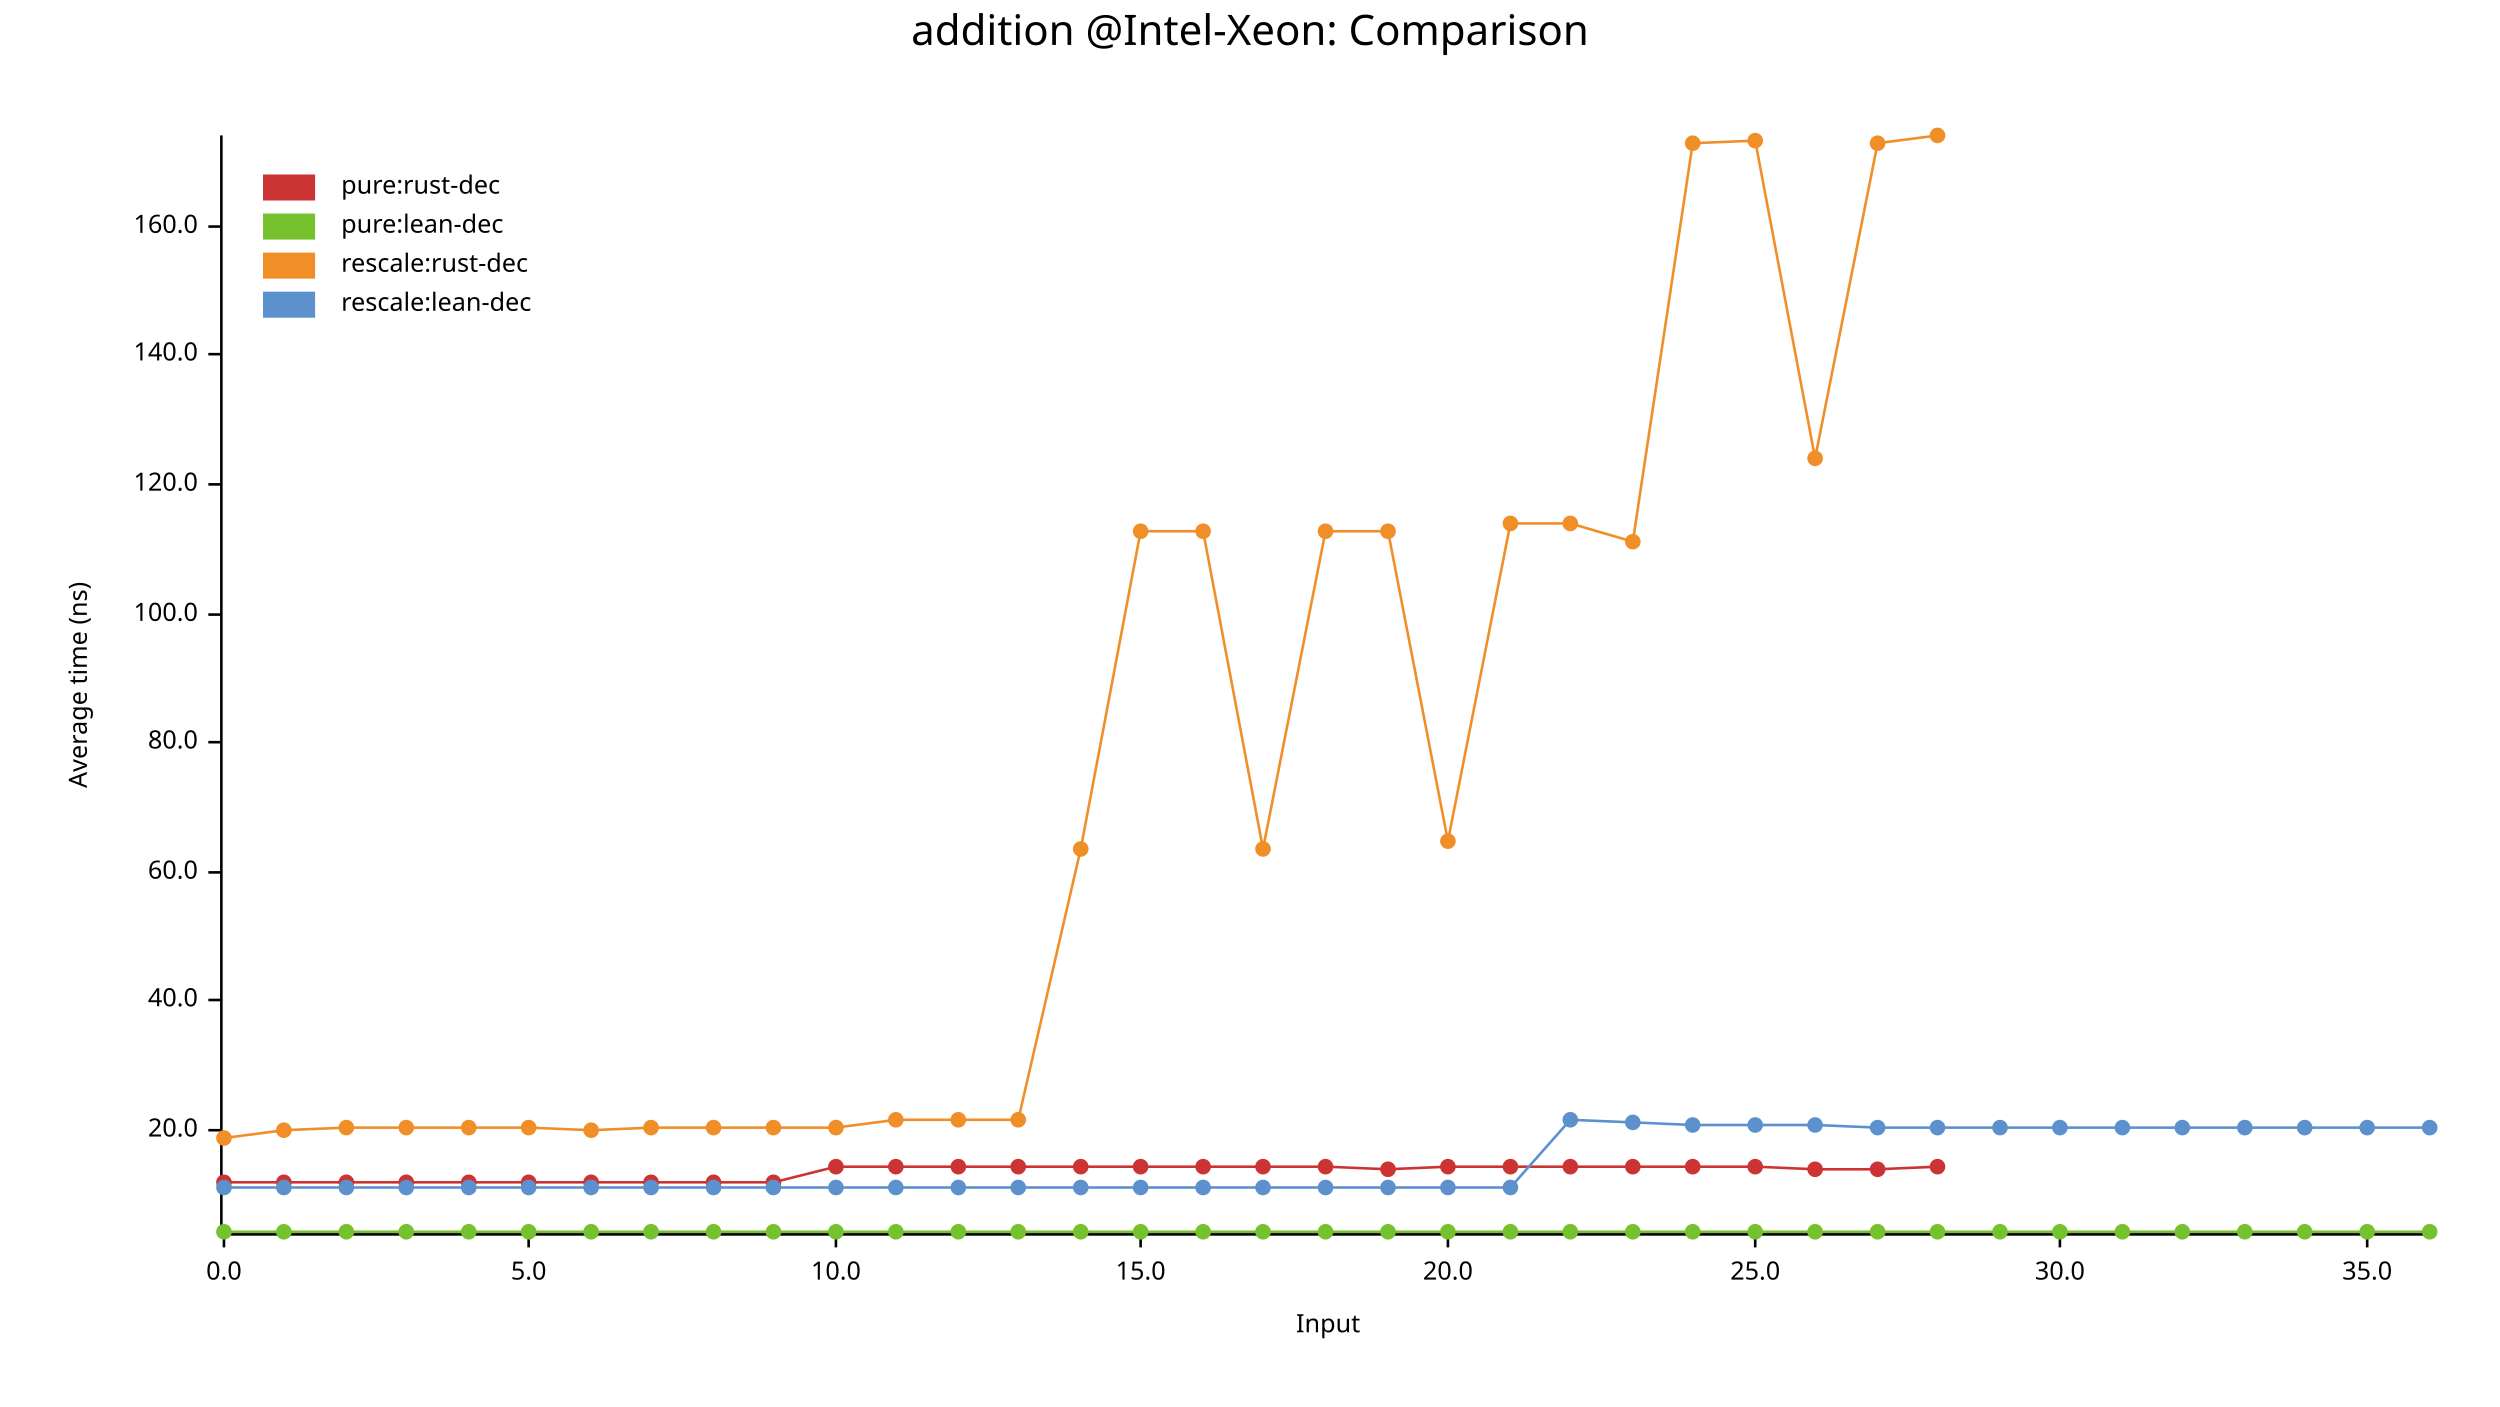
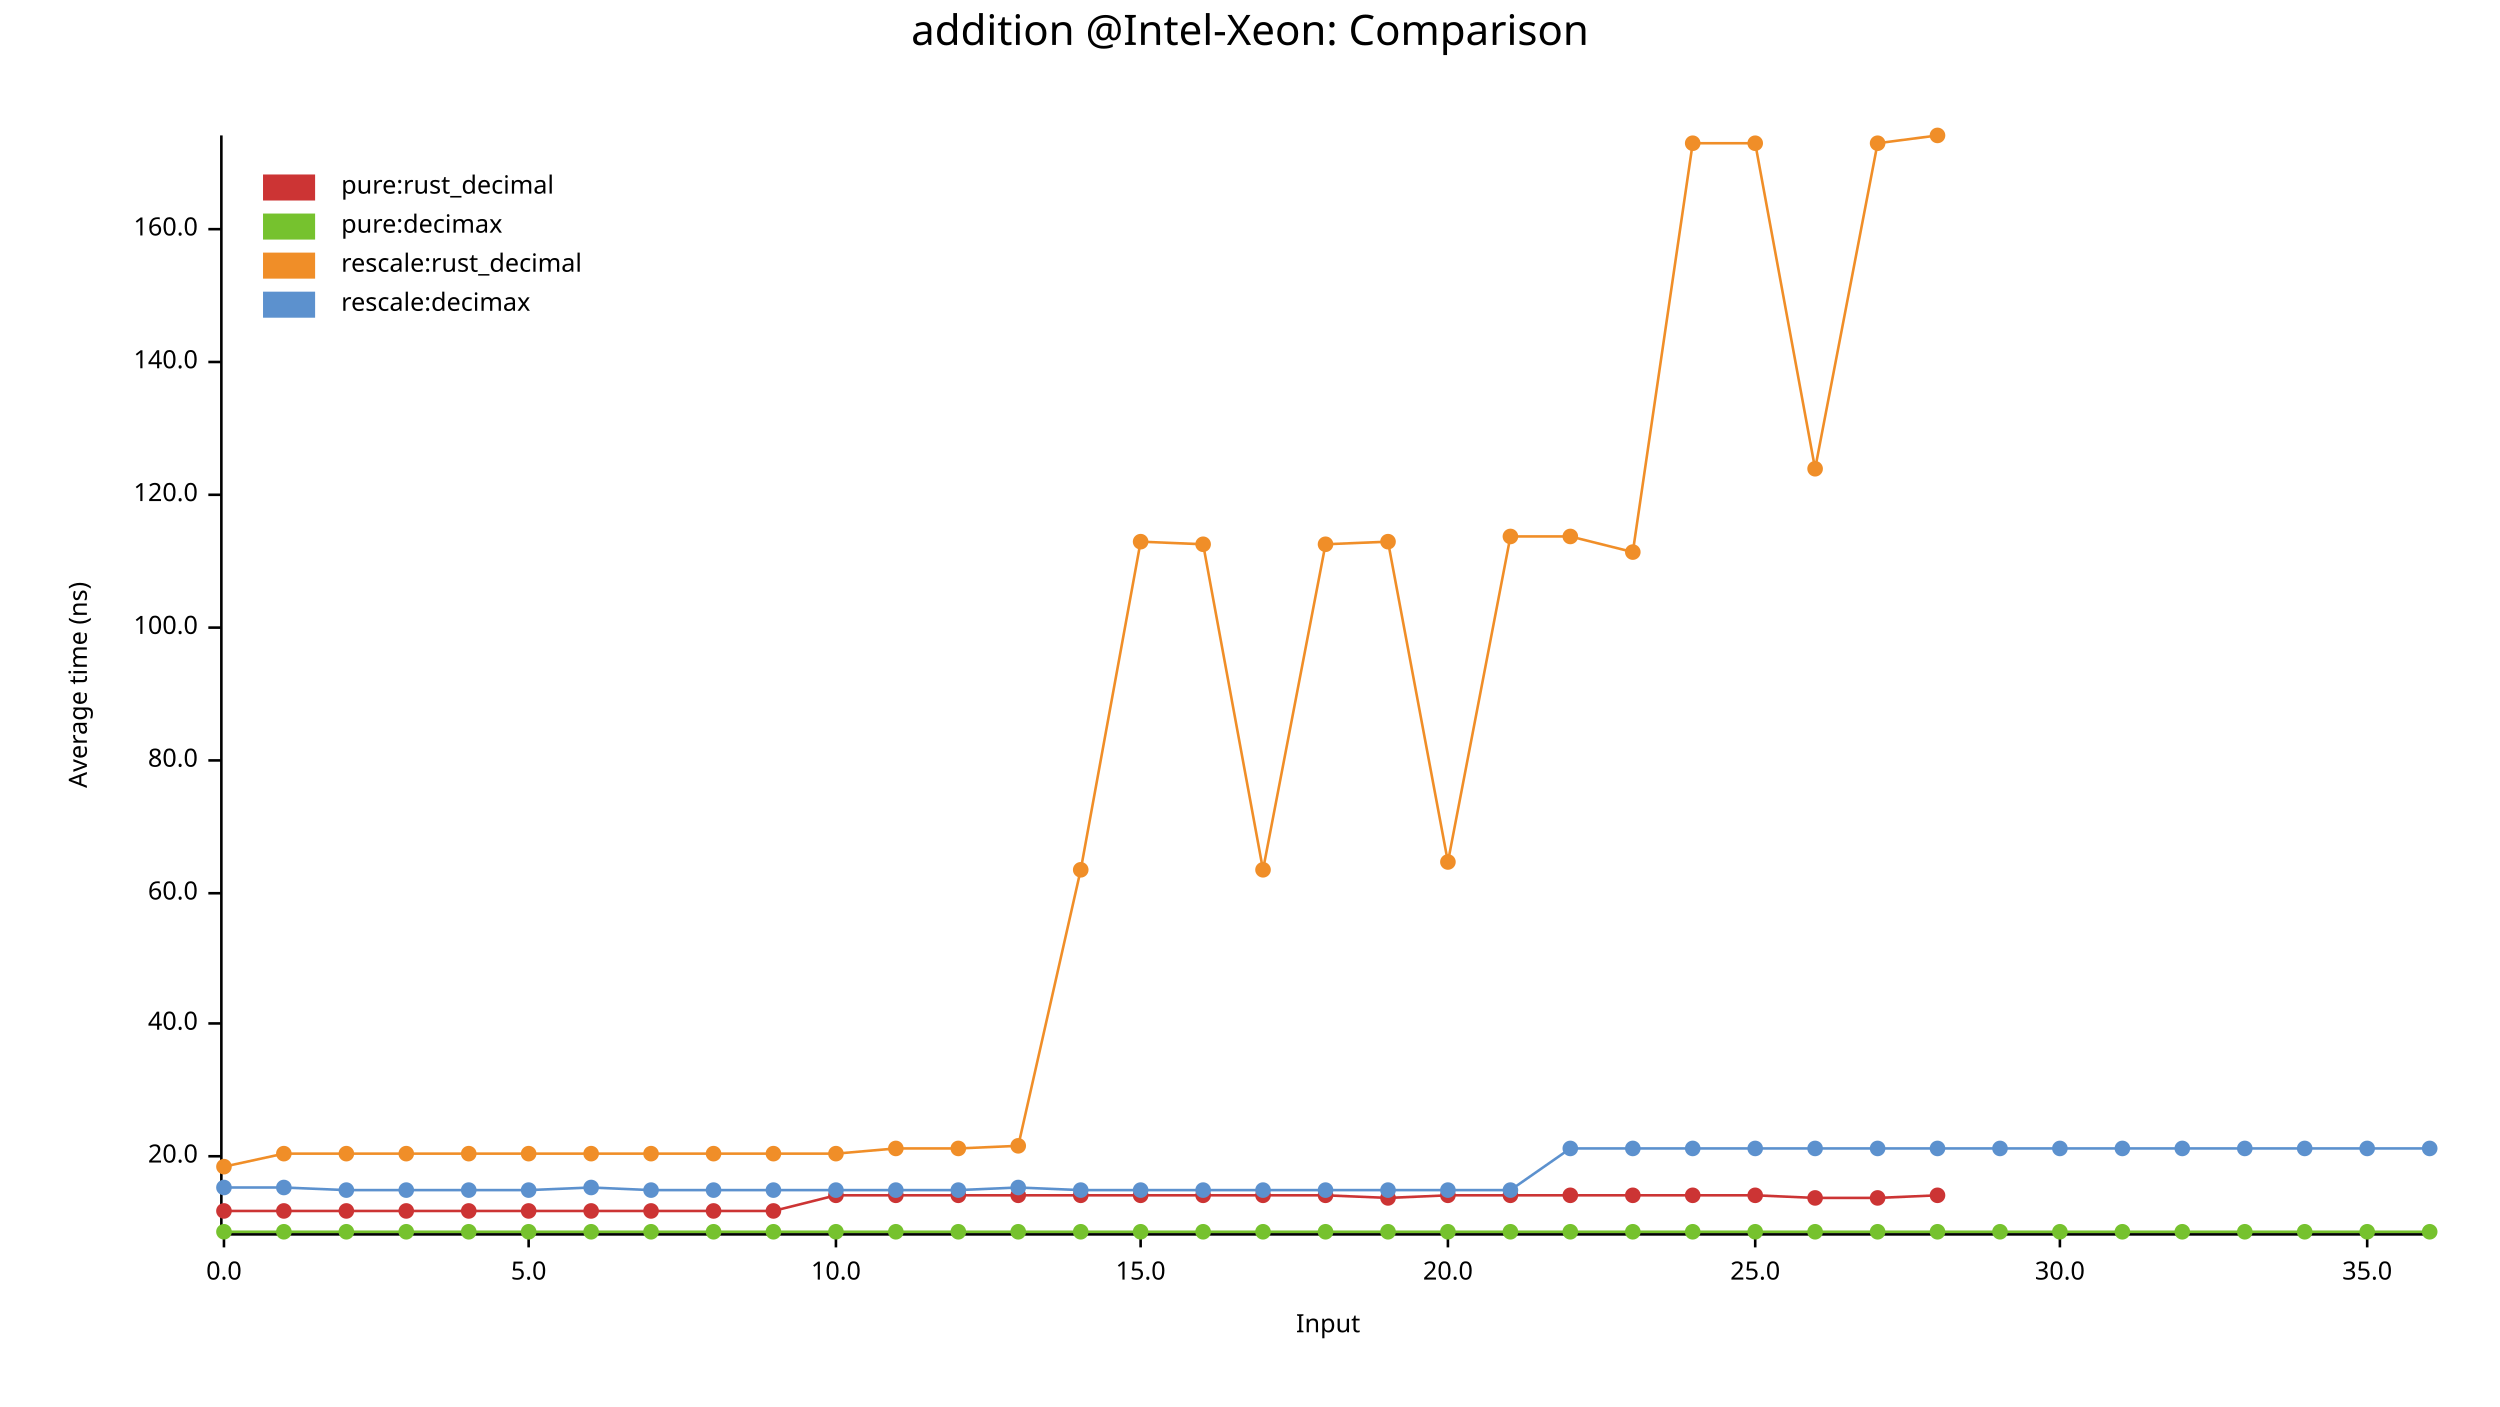
<svg xmlns="http://www.w3.org/2000/svg" width="960" height="540" viewBox="0 0 960 540">
  <text x="480" y="5" dy="0.76em" text-anchor="middle" font-family="sans-serif" font-size="16.129" opacity="1" fill="#000000">
addition @Intel-Xeon: Comparison
</text>
  <text x="26" y="263" dy="0.76em" text-anchor="middle" font-family="sans-serif" font-size="9.677" opacity="1" fill="#000000" transform="rotate(270, 26, 263)">
Average time (ns)
</text>
  <text x="510" y="514" dy="-0.5ex" text-anchor="middle" font-family="sans-serif" font-size="9.677" opacity="1" fill="#000000">
Input
</text>
  <polyline fill="none" opacity="1" stroke="#000000" stroke-width="1" points="85,52 85,473 " />
-   <text x="76" y="434" dy="0.5ex" text-anchor="end" font-family="sans-serif" font-size="9.677" opacity="1" fill="#000000">
+   <text x="76" y="444" dy="0.5ex" text-anchor="end" font-family="sans-serif" font-size="9.677" opacity="1" fill="#000000">
20.0
</text>
-   <polyline fill="none" opacity="1" stroke="#000000" stroke-width="1" points="80,434 85,434 " />
-   <text x="76" y="384" dy="0.5ex" text-anchor="end" font-family="sans-serif" font-size="9.677" opacity="1" fill="#000000">
+   <polyline fill="none" opacity="1" stroke="#000000" stroke-width="1" points="80,444 85,444 " />
+   <text x="76" y="393" dy="0.5ex" text-anchor="end" font-family="sans-serif" font-size="9.677" opacity="1" fill="#000000">
40.0
</text>
-   <polyline fill="none" opacity="1" stroke="#000000" stroke-width="1" points="80,384 85,384 " />
-   <text x="76" y="335" dy="0.5ex" text-anchor="end" font-family="sans-serif" font-size="9.677" opacity="1" fill="#000000">
+   <polyline fill="none" opacity="1" stroke="#000000" stroke-width="1" points="80,393 85,393 " />
+   <text x="76" y="343" dy="0.5ex" text-anchor="end" font-family="sans-serif" font-size="9.677" opacity="1" fill="#000000">
60.0
</text>
-   <polyline fill="none" opacity="1" stroke="#000000" stroke-width="1" points="80,335 85,335 " />
-   <text x="76" y="285" dy="0.5ex" text-anchor="end" font-family="sans-serif" font-size="9.677" opacity="1" fill="#000000">
+   <polyline fill="none" opacity="1" stroke="#000000" stroke-width="1" points="80,343 85,343 " />
+   <text x="76" y="292" dy="0.5ex" text-anchor="end" font-family="sans-serif" font-size="9.677" opacity="1" fill="#000000">
80.0
</text>
-   <polyline fill="none" opacity="1" stroke="#000000" stroke-width="1" points="80,285 85,285 " />
-   <text x="76" y="236" dy="0.5ex" text-anchor="end" font-family="sans-serif" font-size="9.677" opacity="1" fill="#000000">
+   <polyline fill="none" opacity="1" stroke="#000000" stroke-width="1" points="80,292 85,292 " />
+   <text x="76" y="241" dy="0.5ex" text-anchor="end" font-family="sans-serif" font-size="9.677" opacity="1" fill="#000000">
100.0
</text>
-   <polyline fill="none" opacity="1" stroke="#000000" stroke-width="1" points="80,236 85,236 " />
-   <text x="76" y="186" dy="0.5ex" text-anchor="end" font-family="sans-serif" font-size="9.677" opacity="1" fill="#000000">
+   <polyline fill="none" opacity="1" stroke="#000000" stroke-width="1" points="80,241 85,241 " />
+   <text x="76" y="190" dy="0.5ex" text-anchor="end" font-family="sans-serif" font-size="9.677" opacity="1" fill="#000000">
120.0
</text>
-   <polyline fill="none" opacity="1" stroke="#000000" stroke-width="1" points="80,186 85,186 " />
-   <text x="76" y="136" dy="0.5ex" text-anchor="end" font-family="sans-serif" font-size="9.677" opacity="1" fill="#000000">
+   <polyline fill="none" opacity="1" stroke="#000000" stroke-width="1" points="80,190 85,190 " />
+   <text x="76" y="139" dy="0.5ex" text-anchor="end" font-family="sans-serif" font-size="9.677" opacity="1" fill="#000000">
140.0
</text>
-   <polyline fill="none" opacity="1" stroke="#000000" stroke-width="1" points="80,136 85,136 " />
-   <text x="76" y="87" dy="0.5ex" text-anchor="end" font-family="sans-serif" font-size="9.677" opacity="1" fill="#000000">
+   <polyline fill="none" opacity="1" stroke="#000000" stroke-width="1" points="80,139 85,139 " />
+   <text x="76" y="88" dy="0.5ex" text-anchor="end" font-family="sans-serif" font-size="9.677" opacity="1" fill="#000000">
160.0
</text>
-   <polyline fill="none" opacity="1" stroke="#000000" stroke-width="1" points="80,87 85,87 " />
+   <polyline fill="none" opacity="1" stroke="#000000" stroke-width="1" points="80,88 85,88 " />
  <polyline fill="none" opacity="1" stroke="#000000" stroke-width="1" points="86,474 933,474 " />
  <text x="86" y="484" dy="0.76em" text-anchor="middle" font-family="sans-serif" font-size="9.677" opacity="1" fill="#000000">
0.0
</text>
  <polyline fill="none" opacity="1" stroke="#000000" stroke-width="1" points="86,474 86,479 " />
  <text x="203" y="484" dy="0.76em" text-anchor="middle" font-family="sans-serif" font-size="9.677" opacity="1" fill="#000000">
5.0
</text>
  <polyline fill="none" opacity="1" stroke="#000000" stroke-width="1" points="203,474 203,479 " />
  <text x="321" y="484" dy="0.76em" text-anchor="middle" font-family="sans-serif" font-size="9.677" opacity="1" fill="#000000">
10.0
</text>
  <polyline fill="none" opacity="1" stroke="#000000" stroke-width="1" points="321,474 321,479 " />
  <text x="438" y="484" dy="0.76em" text-anchor="middle" font-family="sans-serif" font-size="9.677" opacity="1" fill="#000000">
15.0
</text>
  <polyline fill="none" opacity="1" stroke="#000000" stroke-width="1" points="438,474 438,479 " />
  <text x="556" y="484" dy="0.76em" text-anchor="middle" font-family="sans-serif" font-size="9.677" opacity="1" fill="#000000">
20.0
</text>
  <polyline fill="none" opacity="1" stroke="#000000" stroke-width="1" points="556,474 556,479 " />
  <text x="674" y="484" dy="0.76em" text-anchor="middle" font-family="sans-serif" font-size="9.677" opacity="1" fill="#000000">
25.0
</text>
  <polyline fill="none" opacity="1" stroke="#000000" stroke-width="1" points="674,474 674,479 " />
  <text x="791" y="484" dy="0.76em" text-anchor="middle" font-family="sans-serif" font-size="9.677" opacity="1" fill="#000000">
30.0
</text>
  <polyline fill="none" opacity="1" stroke="#000000" stroke-width="1" points="791,474 791,479 " />
  <text x="909" y="484" dy="0.76em" text-anchor="middle" font-family="sans-serif" font-size="9.677" opacity="1" fill="#000000">
35.0
</text>
  <polyline fill="none" opacity="1" stroke="#000000" stroke-width="1" points="909,474 909,479 " />
-   <circle cx="86" cy="454" r="3" opacity="1" fill="#CC3434" stroke="none" stroke-width="1" />
-   <circle cx="109" cy="454" r="3" opacity="1" fill="#CC3434" stroke="none" stroke-width="1" />
-   <circle cx="133" cy="454" r="3" opacity="1" fill="#CC3434" stroke="none" stroke-width="1" />
-   <circle cx="156" cy="454" r="3" opacity="1" fill="#CC3434" stroke="none" stroke-width="1" />
-   <circle cx="180" cy="454" r="3" opacity="1" fill="#CC3434" stroke="none" stroke-width="1" />
-   <circle cx="203" cy="454" r="3" opacity="1" fill="#CC3434" stroke="none" stroke-width="1" />
-   <circle cx="227" cy="454" r="3" opacity="1" fill="#CC3434" stroke="none" stroke-width="1" />
-   <circle cx="250" cy="454" r="3" opacity="1" fill="#CC3434" stroke="none" stroke-width="1" />
-   <circle cx="274" cy="454" r="3" opacity="1" fill="#CC3434" stroke="none" stroke-width="1" />
-   <circle cx="297" cy="454" r="3" opacity="1" fill="#CC3434" stroke="none" stroke-width="1" />
-   <circle cx="321" cy="448" r="3" opacity="1" fill="#CC3434" stroke="none" stroke-width="1" />
-   <circle cx="344" cy="448" r="3" opacity="1" fill="#CC3434" stroke="none" stroke-width="1" />
-   <circle cx="368" cy="448" r="3" opacity="1" fill="#CC3434" stroke="none" stroke-width="1" />
-   <circle cx="391" cy="448" r="3" opacity="1" fill="#CC3434" stroke="none" stroke-width="1" />
-   <circle cx="415" cy="448" r="3" opacity="1" fill="#CC3434" stroke="none" stroke-width="1" />
-   <circle cx="438" cy="448" r="3" opacity="1" fill="#CC3434" stroke="none" stroke-width="1" />
-   <circle cx="462" cy="448" r="3" opacity="1" fill="#CC3434" stroke="none" stroke-width="1" />
-   <circle cx="485" cy="448" r="3" opacity="1" fill="#CC3434" stroke="none" stroke-width="1" />
-   <circle cx="509" cy="448" r="3" opacity="1" fill="#CC3434" stroke="none" stroke-width="1" />
-   <circle cx="533" cy="449" r="3" opacity="1" fill="#CC3434" stroke="none" stroke-width="1" />
-   <circle cx="556" cy="448" r="3" opacity="1" fill="#CC3434" stroke="none" stroke-width="1" />
-   <circle cx="580" cy="448" r="3" opacity="1" fill="#CC3434" stroke="none" stroke-width="1" />
-   <circle cx="603" cy="448" r="3" opacity="1" fill="#CC3434" stroke="none" stroke-width="1" />
-   <circle cx="627" cy="448" r="3" opacity="1" fill="#CC3434" stroke="none" stroke-width="1" />
-   <circle cx="650" cy="448" r="3" opacity="1" fill="#CC3434" stroke="none" stroke-width="1" />
-   <circle cx="674" cy="448" r="3" opacity="1" fill="#CC3434" stroke="none" stroke-width="1" />
-   <circle cx="697" cy="449" r="3" opacity="1" fill="#CC3434" stroke="none" stroke-width="1" />
-   <circle cx="721" cy="449" r="3" opacity="1" fill="#CC3434" stroke="none" stroke-width="1" />
-   <circle cx="744" cy="448" r="3" opacity="1" fill="#CC3434" stroke="none" stroke-width="1" />
-   <polyline fill="none" opacity="1" stroke="#CC3434" stroke-width="1" points="86,454 109,454 133,454 156,454 180,454 203,454 227,454 250,454 274,454 297,454 321,448 344,448 368,448 391,448 415,448 438,448 462,448 485,448 509,448 533,449 556,448 580,448 603,448 627,448 650,448 674,448 697,449 721,449 744,448 " />
+   <circle cx="86" cy="465" r="3" opacity="1" fill="#CC3434" stroke="none" stroke-width="1" />
+   <circle cx="109" cy="465" r="3" opacity="1" fill="#CC3434" stroke="none" stroke-width="1" />
+   <circle cx="133" cy="465" r="3" opacity="1" fill="#CC3434" stroke="none" stroke-width="1" />
+   <circle cx="156" cy="465" r="3" opacity="1" fill="#CC3434" stroke="none" stroke-width="1" />
+   <circle cx="180" cy="465" r="3" opacity="1" fill="#CC3434" stroke="none" stroke-width="1" />
+   <circle cx="203" cy="465" r="3" opacity="1" fill="#CC3434" stroke="none" stroke-width="1" />
+   <circle cx="227" cy="465" r="3" opacity="1" fill="#CC3434" stroke="none" stroke-width="1" />
+   <circle cx="250" cy="465" r="3" opacity="1" fill="#CC3434" stroke="none" stroke-width="1" />
+   <circle cx="274" cy="465" r="3" opacity="1" fill="#CC3434" stroke="none" stroke-width="1" />
+   <circle cx="297" cy="465" r="3" opacity="1" fill="#CC3434" stroke="none" stroke-width="1" />
+   <circle cx="321" cy="459" r="3" opacity="1" fill="#CC3434" stroke="none" stroke-width="1" />
+   <circle cx="344" cy="459" r="3" opacity="1" fill="#CC3434" stroke="none" stroke-width="1" />
+   <circle cx="368" cy="459" r="3" opacity="1" fill="#CC3434" stroke="none" stroke-width="1" />
+   <circle cx="391" cy="459" r="3" opacity="1" fill="#CC3434" stroke="none" stroke-width="1" />
+   <circle cx="415" cy="459" r="3" opacity="1" fill="#CC3434" stroke="none" stroke-width="1" />
+   <circle cx="438" cy="459" r="3" opacity="1" fill="#CC3434" stroke="none" stroke-width="1" />
+   <circle cx="462" cy="459" r="3" opacity="1" fill="#CC3434" stroke="none" stroke-width="1" />
+   <circle cx="485" cy="459" r="3" opacity="1" fill="#CC3434" stroke="none" stroke-width="1" />
+   <circle cx="509" cy="459" r="3" opacity="1" fill="#CC3434" stroke="none" stroke-width="1" />
+   <circle cx="533" cy="460" r="3" opacity="1" fill="#CC3434" stroke="none" stroke-width="1" />
+   <circle cx="556" cy="459" r="3" opacity="1" fill="#CC3434" stroke="none" stroke-width="1" />
+   <circle cx="580" cy="459" r="3" opacity="1" fill="#CC3434" stroke="none" stroke-width="1" />
+   <circle cx="603" cy="459" r="3" opacity="1" fill="#CC3434" stroke="none" stroke-width="1" />
+   <circle cx="627" cy="459" r="3" opacity="1" fill="#CC3434" stroke="none" stroke-width="1" />
+   <circle cx="650" cy="459" r="3" opacity="1" fill="#CC3434" stroke="none" stroke-width="1" />
+   <circle cx="674" cy="459" r="3" opacity="1" fill="#CC3434" stroke="none" stroke-width="1" />
+   <circle cx="697" cy="460" r="3" opacity="1" fill="#CC3434" stroke="none" stroke-width="1" />
+   <circle cx="721" cy="460" r="3" opacity="1" fill="#CC3434" stroke="none" stroke-width="1" />
+   <circle cx="744" cy="459" r="3" opacity="1" fill="#CC3434" stroke="none" stroke-width="1" />
+   <polyline fill="none" opacity="1" stroke="#CC3434" stroke-width="1" points="86,465 109,465 133,465 156,465 180,465 203,465 227,465 250,465 274,465 297,465 321,459 344,459 368,459 391,459 415,459 438,459 462,459 485,459 509,459 533,460 556,459 580,459 603,459 627,459 650,459 674,459 697,460 721,460 744,459 " />
  <circle cx="86" cy="473" r="3" opacity="1" fill="#76C22E" stroke="none" stroke-width="1" />
  <circle cx="109" cy="473" r="3" opacity="1" fill="#76C22E" stroke="none" stroke-width="1" />
  <circle cx="133" cy="473" r="3" opacity="1" fill="#76C22E" stroke="none" stroke-width="1" />
  <circle cx="156" cy="473" r="3" opacity="1" fill="#76C22E" stroke="none" stroke-width="1" />
  <circle cx="180" cy="473" r="3" opacity="1" fill="#76C22E" stroke="none" stroke-width="1" />
  <circle cx="203" cy="473" r="3" opacity="1" fill="#76C22E" stroke="none" stroke-width="1" />
  <circle cx="227" cy="473" r="3" opacity="1" fill="#76C22E" stroke="none" stroke-width="1" />
  <circle cx="250" cy="473" r="3" opacity="1" fill="#76C22E" stroke="none" stroke-width="1" />
  <circle cx="274" cy="473" r="3" opacity="1" fill="#76C22E" stroke="none" stroke-width="1" />
  <circle cx="297" cy="473" r="3" opacity="1" fill="#76C22E" stroke="none" stroke-width="1" />
  <circle cx="321" cy="473" r="3" opacity="1" fill="#76C22E" stroke="none" stroke-width="1" />
  <circle cx="344" cy="473" r="3" opacity="1" fill="#76C22E" stroke="none" stroke-width="1" />
  <circle cx="368" cy="473" r="3" opacity="1" fill="#76C22E" stroke="none" stroke-width="1" />
  <circle cx="391" cy="473" r="3" opacity="1" fill="#76C22E" stroke="none" stroke-width="1" />
  <circle cx="415" cy="473" r="3" opacity="1" fill="#76C22E" stroke="none" stroke-width="1" />
  <circle cx="438" cy="473" r="3" opacity="1" fill="#76C22E" stroke="none" stroke-width="1" />
  <circle cx="462" cy="473" r="3" opacity="1" fill="#76C22E" stroke="none" stroke-width="1" />
  <circle cx="485" cy="473" r="3" opacity="1" fill="#76C22E" stroke="none" stroke-width="1" />
  <circle cx="509" cy="473" r="3" opacity="1" fill="#76C22E" stroke="none" stroke-width="1" />
  <circle cx="533" cy="473" r="3" opacity="1" fill="#76C22E" stroke="none" stroke-width="1" />
  <circle cx="556" cy="473" r="3" opacity="1" fill="#76C22E" stroke="none" stroke-width="1" />
  <circle cx="580" cy="473" r="3" opacity="1" fill="#76C22E" stroke="none" stroke-width="1" />
  <circle cx="603" cy="473" r="3" opacity="1" fill="#76C22E" stroke="none" stroke-width="1" />
  <circle cx="627" cy="473" r="3" opacity="1" fill="#76C22E" stroke="none" stroke-width="1" />
  <circle cx="650" cy="473" r="3" opacity="1" fill="#76C22E" stroke="none" stroke-width="1" />
  <circle cx="674" cy="473" r="3" opacity="1" fill="#76C22E" stroke="none" stroke-width="1" />
  <circle cx="697" cy="473" r="3" opacity="1" fill="#76C22E" stroke="none" stroke-width="1" />
  <circle cx="721" cy="473" r="3" opacity="1" fill="#76C22E" stroke="none" stroke-width="1" />
  <circle cx="744" cy="473" r="3" opacity="1" fill="#76C22E" stroke="none" stroke-width="1" />
  <circle cx="768" cy="473" r="3" opacity="1" fill="#76C22E" stroke="none" stroke-width="1" />
  <circle cx="791" cy="473" r="3" opacity="1" fill="#76C22E" stroke="none" stroke-width="1" />
  <circle cx="815" cy="473" r="3" opacity="1" fill="#76C22E" stroke="none" stroke-width="1" />
  <circle cx="838" cy="473" r="3" opacity="1" fill="#76C22E" stroke="none" stroke-width="1" />
  <circle cx="862" cy="473" r="3" opacity="1" fill="#76C22E" stroke="none" stroke-width="1" />
  <circle cx="885" cy="473" r="3" opacity="1" fill="#76C22E" stroke="none" stroke-width="1" />
  <circle cx="909" cy="473" r="3" opacity="1" fill="#76C22E" stroke="none" stroke-width="1" />
  <circle cx="933" cy="473" r="3" opacity="1" fill="#76C22E" stroke="none" stroke-width="1" />
  <polyline fill="none" opacity="1" stroke="#76C22E" stroke-width="1" points="86,473 109,473 133,473 156,473 180,473 203,473 227,473 250,473 274,473 297,473 321,473 344,473 368,473 391,473 415,473 438,473 462,473 485,473 509,473 533,473 556,473 580,473 603,473 627,473 650,473 674,473 697,473 721,473 744,473 768,473 791,473 815,473 838,473 862,473 885,473 909,473 933,473 " />
-   <circle cx="86" cy="437" r="3" opacity="1" fill="#F08E28" stroke="none" stroke-width="1" />
-   <circle cx="109" cy="434" r="3" opacity="1" fill="#F08E28" stroke="none" stroke-width="1" />
-   <circle cx="133" cy="433" r="3" opacity="1" fill="#F08E28" stroke="none" stroke-width="1" />
-   <circle cx="156" cy="433" r="3" opacity="1" fill="#F08E28" stroke="none" stroke-width="1" />
-   <circle cx="180" cy="433" r="3" opacity="1" fill="#F08E28" stroke="none" stroke-width="1" />
-   <circle cx="203" cy="433" r="3" opacity="1" fill="#F08E28" stroke="none" stroke-width="1" />
-   <circle cx="227" cy="434" r="3" opacity="1" fill="#F08E28" stroke="none" stroke-width="1" />
-   <circle cx="250" cy="433" r="3" opacity="1" fill="#F08E28" stroke="none" stroke-width="1" />
-   <circle cx="274" cy="433" r="3" opacity="1" fill="#F08E28" stroke="none" stroke-width="1" />
-   <circle cx="297" cy="433" r="3" opacity="1" fill="#F08E28" stroke="none" stroke-width="1" />
-   <circle cx="321" cy="433" r="3" opacity="1" fill="#F08E28" stroke="none" stroke-width="1" />
-   <circle cx="344" cy="430" r="3" opacity="1" fill="#F08E28" stroke="none" stroke-width="1" />
-   <circle cx="368" cy="430" r="3" opacity="1" fill="#F08E28" stroke="none" stroke-width="1" />
-   <circle cx="391" cy="430" r="3" opacity="1" fill="#F08E28" stroke="none" stroke-width="1" />
-   <circle cx="415" cy="326" r="3" opacity="1" fill="#F08E28" stroke="none" stroke-width="1" />
-   <circle cx="438" cy="204" r="3" opacity="1" fill="#F08E28" stroke="none" stroke-width="1" />
-   <circle cx="462" cy="204" r="3" opacity="1" fill="#F08E28" stroke="none" stroke-width="1" />
-   <circle cx="485" cy="326" r="3" opacity="1" fill="#F08E28" stroke="none" stroke-width="1" />
-   <circle cx="509" cy="204" r="3" opacity="1" fill="#F08E28" stroke="none" stroke-width="1" />
-   <circle cx="533" cy="204" r="3" opacity="1" fill="#F08E28" stroke="none" stroke-width="1" />
-   <circle cx="556" cy="323" r="3" opacity="1" fill="#F08E28" stroke="none" stroke-width="1" />
-   <circle cx="580" cy="201" r="3" opacity="1" fill="#F08E28" stroke="none" stroke-width="1" />
-   <circle cx="603" cy="201" r="3" opacity="1" fill="#F08E28" stroke="none" stroke-width="1" />
-   <circle cx="627" cy="208" r="3" opacity="1" fill="#F08E28" stroke="none" stroke-width="1" />
+   <circle cx="86" cy="448" r="3" opacity="1" fill="#F08E28" stroke="none" stroke-width="1" />
+   <circle cx="109" cy="443" r="3" opacity="1" fill="#F08E28" stroke="none" stroke-width="1" />
+   <circle cx="133" cy="443" r="3" opacity="1" fill="#F08E28" stroke="none" stroke-width="1" />
+   <circle cx="156" cy="443" r="3" opacity="1" fill="#F08E28" stroke="none" stroke-width="1" />
+   <circle cx="180" cy="443" r="3" opacity="1" fill="#F08E28" stroke="none" stroke-width="1" />
+   <circle cx="203" cy="443" r="3" opacity="1" fill="#F08E28" stroke="none" stroke-width="1" />
+   <circle cx="227" cy="443" r="3" opacity="1" fill="#F08E28" stroke="none" stroke-width="1" />
+   <circle cx="250" cy="443" r="3" opacity="1" fill="#F08E28" stroke="none" stroke-width="1" />
+   <circle cx="274" cy="443" r="3" opacity="1" fill="#F08E28" stroke="none" stroke-width="1" />
+   <circle cx="297" cy="443" r="3" opacity="1" fill="#F08E28" stroke="none" stroke-width="1" />
+   <circle cx="321" cy="443" r="3" opacity="1" fill="#F08E28" stroke="none" stroke-width="1" />
+   <circle cx="344" cy="441" r="3" opacity="1" fill="#F08E28" stroke="none" stroke-width="1" />
+   <circle cx="368" cy="441" r="3" opacity="1" fill="#F08E28" stroke="none" stroke-width="1" />
+   <circle cx="391" cy="440" r="3" opacity="1" fill="#F08E28" stroke="none" stroke-width="1" />
+   <circle cx="415" cy="334" r="3" opacity="1" fill="#F08E28" stroke="none" stroke-width="1" />
+   <circle cx="438" cy="208" r="3" opacity="1" fill="#F08E28" stroke="none" stroke-width="1" />
+   <circle cx="462" cy="209" r="3" opacity="1" fill="#F08E28" stroke="none" stroke-width="1" />
+   <circle cx="485" cy="334" r="3" opacity="1" fill="#F08E28" stroke="none" stroke-width="1" />
+   <circle cx="509" cy="209" r="3" opacity="1" fill="#F08E28" stroke="none" stroke-width="1" />
+   <circle cx="533" cy="208" r="3" opacity="1" fill="#F08E28" stroke="none" stroke-width="1" />
+   <circle cx="556" cy="331" r="3" opacity="1" fill="#F08E28" stroke="none" stroke-width="1" />
+   <circle cx="580" cy="206" r="3" opacity="1" fill="#F08E28" stroke="none" stroke-width="1" />
+   <circle cx="603" cy="206" r="3" opacity="1" fill="#F08E28" stroke="none" stroke-width="1" />
+   <circle cx="627" cy="212" r="3" opacity="1" fill="#F08E28" stroke="none" stroke-width="1" />
  <circle cx="650" cy="55" r="3" opacity="1" fill="#F08E28" stroke="none" stroke-width="1" />
-   <circle cx="674" cy="54" r="3" opacity="1" fill="#F08E28" stroke="none" stroke-width="1" />
-   <circle cx="697" cy="176" r="3" opacity="1" fill="#F08E28" stroke="none" stroke-width="1" />
+   <circle cx="674" cy="55" r="3" opacity="1" fill="#F08E28" stroke="none" stroke-width="1" />
+   <circle cx="697" cy="180" r="3" opacity="1" fill="#F08E28" stroke="none" stroke-width="1" />
  <circle cx="721" cy="55" r="3" opacity="1" fill="#F08E28" stroke="none" stroke-width="1" />
  <circle cx="744" cy="52" r="3" opacity="1" fill="#F08E28" stroke="none" stroke-width="1" />
-   <polyline fill="none" opacity="1" stroke="#F08E28" stroke-width="1" points="86,437 109,434 133,433 156,433 180,433 203,433 227,434 250,433 274,433 297,433 321,433 344,430 368,430 391,430 415,326 438,204 462,204 485,326 509,204 533,204 556,323 580,201 603,201 627,208 650,55 674,54 697,176 721,55 744,52 " />
+   <polyline fill="none" opacity="1" stroke="#F08E28" stroke-width="1" points="86,448 109,443 133,443 156,443 180,443 203,443 227,443 250,443 274,443 297,443 321,443 344,441 368,441 391,440 415,334 438,208 462,209 485,334 509,209 533,208 556,331 580,206 603,206 627,212 650,55 674,55 697,180 721,55 744,52 " />
  <circle cx="86" cy="456" r="3" opacity="1" fill="#5C91CE" stroke="none" stroke-width="1" />
  <circle cx="109" cy="456" r="3" opacity="1" fill="#5C91CE" stroke="none" stroke-width="1" />
-   <circle cx="133" cy="456" r="3" opacity="1" fill="#5C91CE" stroke="none" stroke-width="1" />
-   <circle cx="156" cy="456" r="3" opacity="1" fill="#5C91CE" stroke="none" stroke-width="1" />
-   <circle cx="180" cy="456" r="3" opacity="1" fill="#5C91CE" stroke="none" stroke-width="1" />
-   <circle cx="203" cy="456" r="3" opacity="1" fill="#5C91CE" stroke="none" stroke-width="1" />
+   <circle cx="133" cy="457" r="3" opacity="1" fill="#5C91CE" stroke="none" stroke-width="1" />
+   <circle cx="156" cy="457" r="3" opacity="1" fill="#5C91CE" stroke="none" stroke-width="1" />
+   <circle cx="180" cy="457" r="3" opacity="1" fill="#5C91CE" stroke="none" stroke-width="1" />
+   <circle cx="203" cy="457" r="3" opacity="1" fill="#5C91CE" stroke="none" stroke-width="1" />
  <circle cx="227" cy="456" r="3" opacity="1" fill="#5C91CE" stroke="none" stroke-width="1" />
-   <circle cx="250" cy="456" r="3" opacity="1" fill="#5C91CE" stroke="none" stroke-width="1" />
-   <circle cx="274" cy="456" r="3" opacity="1" fill="#5C91CE" stroke="none" stroke-width="1" />
-   <circle cx="297" cy="456" r="3" opacity="1" fill="#5C91CE" stroke="none" stroke-width="1" />
-   <circle cx="321" cy="456" r="3" opacity="1" fill="#5C91CE" stroke="none" stroke-width="1" />
-   <circle cx="344" cy="456" r="3" opacity="1" fill="#5C91CE" stroke="none" stroke-width="1" />
-   <circle cx="368" cy="456" r="3" opacity="1" fill="#5C91CE" stroke="none" stroke-width="1" />
+   <circle cx="250" cy="457" r="3" opacity="1" fill="#5C91CE" stroke="none" stroke-width="1" />
+   <circle cx="274" cy="457" r="3" opacity="1" fill="#5C91CE" stroke="none" stroke-width="1" />
+   <circle cx="297" cy="457" r="3" opacity="1" fill="#5C91CE" stroke="none" stroke-width="1" />
+   <circle cx="321" cy="457" r="3" opacity="1" fill="#5C91CE" stroke="none" stroke-width="1" />
+   <circle cx="344" cy="457" r="3" opacity="1" fill="#5C91CE" stroke="none" stroke-width="1" />
+   <circle cx="368" cy="457" r="3" opacity="1" fill="#5C91CE" stroke="none" stroke-width="1" />
  <circle cx="391" cy="456" r="3" opacity="1" fill="#5C91CE" stroke="none" stroke-width="1" />
-   <circle cx="415" cy="456" r="3" opacity="1" fill="#5C91CE" stroke="none" stroke-width="1" />
-   <circle cx="438" cy="456" r="3" opacity="1" fill="#5C91CE" stroke="none" stroke-width="1" />
-   <circle cx="462" cy="456" r="3" opacity="1" fill="#5C91CE" stroke="none" stroke-width="1" />
-   <circle cx="485" cy="456" r="3" opacity="1" fill="#5C91CE" stroke="none" stroke-width="1" />
-   <circle cx="509" cy="456" r="3" opacity="1" fill="#5C91CE" stroke="none" stroke-width="1" />
-   <circle cx="533" cy="456" r="3" opacity="1" fill="#5C91CE" stroke="none" stroke-width="1" />
-   <circle cx="556" cy="456" r="3" opacity="1" fill="#5C91CE" stroke="none" stroke-width="1" />
-   <circle cx="580" cy="456" r="3" opacity="1" fill="#5C91CE" stroke="none" stroke-width="1" />
-   <circle cx="603" cy="430" r="3" opacity="1" fill="#5C91CE" stroke="none" stroke-width="1" />
-   <circle cx="627" cy="431" r="3" opacity="1" fill="#5C91CE" stroke="none" stroke-width="1" />
-   <circle cx="650" cy="432" r="3" opacity="1" fill="#5C91CE" stroke="none" stroke-width="1" />
-   <circle cx="674" cy="432" r="3" opacity="1" fill="#5C91CE" stroke="none" stroke-width="1" />
-   <circle cx="697" cy="432" r="3" opacity="1" fill="#5C91CE" stroke="none" stroke-width="1" />
-   <circle cx="721" cy="433" r="3" opacity="1" fill="#5C91CE" stroke="none" stroke-width="1" />
-   <circle cx="744" cy="433" r="3" opacity="1" fill="#5C91CE" stroke="none" stroke-width="1" />
-   <circle cx="768" cy="433" r="3" opacity="1" fill="#5C91CE" stroke="none" stroke-width="1" />
-   <circle cx="791" cy="433" r="3" opacity="1" fill="#5C91CE" stroke="none" stroke-width="1" />
-   <circle cx="815" cy="433" r="3" opacity="1" fill="#5C91CE" stroke="none" stroke-width="1" />
-   <circle cx="838" cy="433" r="3" opacity="1" fill="#5C91CE" stroke="none" stroke-width="1" />
-   <circle cx="862" cy="433" r="3" opacity="1" fill="#5C91CE" stroke="none" stroke-width="1" />
-   <circle cx="885" cy="433" r="3" opacity="1" fill="#5C91CE" stroke="none" stroke-width="1" />
-   <circle cx="909" cy="433" r="3" opacity="1" fill="#5C91CE" stroke="none" stroke-width="1" />
-   <circle cx="933" cy="433" r="3" opacity="1" fill="#5C91CE" stroke="none" stroke-width="1" />
-   <polyline fill="none" opacity="1" stroke="#5C91CE" stroke-width="1" points="86,456 109,456 133,456 156,456 180,456 203,456 227,456 250,456 274,456 297,456 321,456 344,456 368,456 391,456 415,456 438,456 462,456 485,456 509,456 533,456 556,456 580,456 603,430 627,431 650,432 674,432 697,432 721,433 744,433 768,433 791,433 815,433 838,433 862,433 885,433 909,433 933,433 " />
+   <circle cx="415" cy="457" r="3" opacity="1" fill="#5C91CE" stroke="none" stroke-width="1" />
+   <circle cx="438" cy="457" r="3" opacity="1" fill="#5C91CE" stroke="none" stroke-width="1" />
+   <circle cx="462" cy="457" r="3" opacity="1" fill="#5C91CE" stroke="none" stroke-width="1" />
+   <circle cx="485" cy="457" r="3" opacity="1" fill="#5C91CE" stroke="none" stroke-width="1" />
+   <circle cx="509" cy="457" r="3" opacity="1" fill="#5C91CE" stroke="none" stroke-width="1" />
+   <circle cx="533" cy="457" r="3" opacity="1" fill="#5C91CE" stroke="none" stroke-width="1" />
+   <circle cx="556" cy="457" r="3" opacity="1" fill="#5C91CE" stroke="none" stroke-width="1" />
+   <circle cx="580" cy="457" r="3" opacity="1" fill="#5C91CE" stroke="none" stroke-width="1" />
+   <circle cx="603" cy="441" r="3" opacity="1" fill="#5C91CE" stroke="none" stroke-width="1" />
+   <circle cx="627" cy="441" r="3" opacity="1" fill="#5C91CE" stroke="none" stroke-width="1" />
+   <circle cx="650" cy="441" r="3" opacity="1" fill="#5C91CE" stroke="none" stroke-width="1" />
+   <circle cx="674" cy="441" r="3" opacity="1" fill="#5C91CE" stroke="none" stroke-width="1" />
+   <circle cx="697" cy="441" r="3" opacity="1" fill="#5C91CE" stroke="none" stroke-width="1" />
+   <circle cx="721" cy="441" r="3" opacity="1" fill="#5C91CE" stroke="none" stroke-width="1" />
+   <circle cx="744" cy="441" r="3" opacity="1" fill="#5C91CE" stroke="none" stroke-width="1" />
+   <circle cx="768" cy="441" r="3" opacity="1" fill="#5C91CE" stroke="none" stroke-width="1" />
+   <circle cx="791" cy="441" r="3" opacity="1" fill="#5C91CE" stroke="none" stroke-width="1" />
+   <circle cx="815" cy="441" r="3" opacity="1" fill="#5C91CE" stroke="none" stroke-width="1" />
+   <circle cx="838" cy="441" r="3" opacity="1" fill="#5C91CE" stroke="none" stroke-width="1" />
+   <circle cx="862" cy="441" r="3" opacity="1" fill="#5C91CE" stroke="none" stroke-width="1" />
+   <circle cx="885" cy="441" r="3" opacity="1" fill="#5C91CE" stroke="none" stroke-width="1" />
+   <circle cx="909" cy="441" r="3" opacity="1" fill="#5C91CE" stroke="none" stroke-width="1" />
+   <circle cx="933" cy="441" r="3" opacity="1" fill="#5C91CE" stroke="none" stroke-width="1" />
+   <polyline fill="none" opacity="1" stroke="#5C91CE" stroke-width="1" points="86,456 109,456 133,457 156,457 180,457 203,457 227,456 250,457 274,457 297,457 321,457 344,457 368,457 391,456 415,457 438,457 462,457 485,457 509,457 533,457 556,457 580,457 603,441 627,441 650,441 674,441 697,441 721,441 744,441 768,441 791,441 815,441 838,441 862,441 885,441 909,441 933,441 " />
  <text x="131" y="67" dy="0.76em" text-anchor="start" font-family="sans-serif" font-size="9.677" opacity="1" fill="#000000">
- pure:rust-dec
+ pure:rust_decimal
</text>
  <text x="131" y="82" dy="0.76em" text-anchor="start" font-family="sans-serif" font-size="9.677" opacity="1" fill="#000000">
- pure:lean-dec
+ pure:decimax
</text>
  <text x="131" y="97" dy="0.76em" text-anchor="start" font-family="sans-serif" font-size="9.677" opacity="1" fill="#000000">
- rescale:rust-dec
+ rescale:rust_decimal
</text>
  <text x="131" y="112" dy="0.76em" text-anchor="start" font-family="sans-serif" font-size="9.677" opacity="1" fill="#000000">
- rescale:lean-dec
+ rescale:decimax
</text>
  <rect x="101" y="67" width="20" height="10" opacity="1" fill="#CC3434" stroke="none" />
  <rect x="101" y="82" width="20" height="10" opacity="1" fill="#76C22E" stroke="none" />
  <rect x="101" y="97" width="20" height="10" opacity="1" fill="#F08E28" stroke="none" />
  <rect x="101" y="112" width="20" height="10" opacity="1" fill="#5C91CE" stroke="none" />
</svg>
